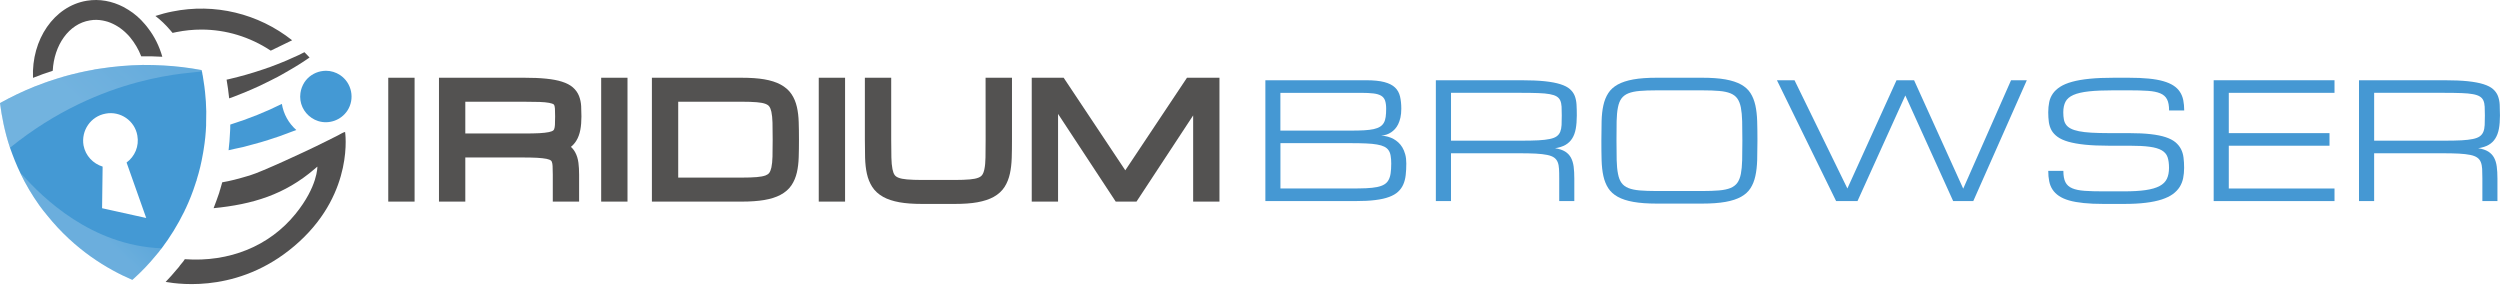
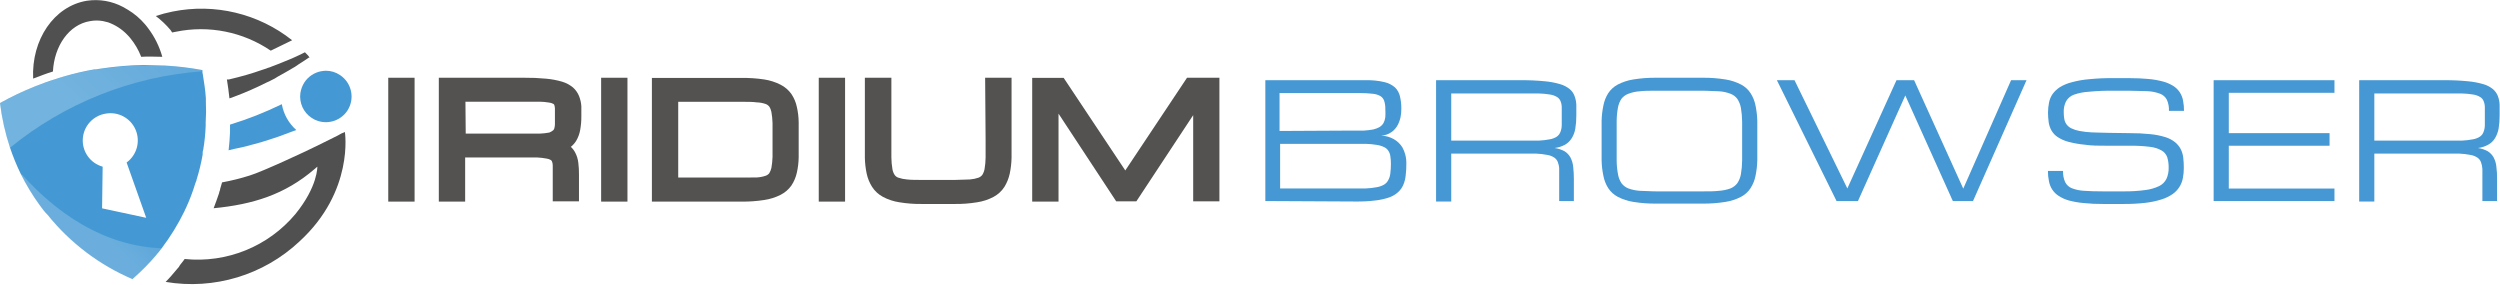
- <svg xmlns="http://www.w3.org/2000/svg" version="1.1" id="Ebene_1" x="0px" y="0px" width="264px" height="30px" viewBox="0 0 264 30" enable-background="new 0 0 264 30" xml:space="preserve">
+ <svg xmlns="http://www.w3.org/2000/svg" xmlns:xlink="http://www.w3.org/1999/xlink" id="Ebene_1" data-name="Ebene 1" viewBox="0 0 264 30">
+   <defs>
+     <style>.cls-1{fill:#535251;}.cls-2{fill:#4598d3;}.cls-3{fill:#515050;}.cls-4{fill:#4499d4;}.cls-5{opacity:0.21;fill:url(#linear-gradient);}.cls-5,.cls-6{isolation:isolate;}.cls-6{opacity:0.25;fill:url(#linear-gradient-2);}</style>
+     <linearGradient id="linear-gradient" x1="15.75" y1="16.13" x2="8.92" y2="8.85" gradientTransform="matrix(1, 0, 0, -1, 0, 32)" gradientUnits="userSpaceOnUse">
+       <stop offset="0" stop-color="#fdffff" stop-opacity="0" />
+       <stop offset="0.91" stop-color="#fdffff" stop-opacity="0.91" />
+       <stop offset="1" stop-color="#fdffff" />
+     </linearGradient>
+     <linearGradient id="linear-gradient-2" x1="31.65" y1="45.17" x2="8.95" y2="20.97" xlink:href="#linear-gradient" />
+   </defs>
  <g id="Text">
-     <g>
-       <path fill="#535251" d="M41,8.209h2.78v13.08H41V8.209z" />
-       <path fill="#535251" d="M61.15,10.151c-0.137-0.355-0.358-0.664-0.655-0.924c-0.289-0.25-0.667-0.448-1.16-0.604    c-0.441-0.142-0.998-0.248-1.655-0.315c-0.637-0.067-1.423-0.099-2.338-0.099h-8.986v13.08h2.78v-4.66h5.958    c0.642,0,1.181,0.01,1.619,0.033c0.412,0.023,0.75,0.061,1.008,0.113c0.264,0.057,0.382,0.121,0.43,0.156    c0.056,0.039,0.092,0.088,0.121,0.152c0.045,0.111,0.073,0.271,0.082,0.451c0.013,0.25,0.021,0.545,0.021,0.895v2.859h2.778V18.43    c0-0.457-0.022-0.871-0.07-1.236c-0.053-0.414-0.167-0.785-0.338-1.1c-0.12-0.223-0.272-0.419-0.457-0.584    c0.22-0.179,0.408-0.388,0.558-0.629c0.206-0.329,0.355-0.725,0.438-1.175c0.077-0.406,0.115-0.882,0.115-1.411    c0-0.395-0.01-0.76-0.028-1.087C61.349,10.827,61.274,10.471,61.15,10.151z M49.136,10.743h6.206c0.645,0,1.188,0.007,1.629,0.022    c0.41,0.014,0.753,0.047,1.01,0.094c0.289,0.055,0.412,0.115,0.451,0.14c0.046,0.03,0.076,0.061,0.095,0.103    c0.027,0.063,0.063,0.175,0.075,0.372c0.012,0.23,0.018,0.503,0.018,0.823c0,0.347-0.006,0.642-0.018,0.893    c-0.009,0.18-0.04,0.337-0.084,0.451c-0.026,0.065-0.065,0.115-0.121,0.155c-0.049,0.032-0.167,0.098-0.431,0.154    c-0.258,0.053-0.596,0.091-1.006,0.114c-0.438,0.022-0.977,0.033-1.618,0.033h-6.206V10.743z" />
-       <path fill="#535251" d="M63.484,8.209h2.78v13.08h-2.78V8.209z" />
-       <path fill="#535251" d="M84.152,11.296c-0.117-0.515-0.308-0.97-0.57-1.357c-0.275-0.411-0.667-0.751-1.161-1.017    c-0.461-0.247-1.041-0.431-1.722-0.547c-0.647-0.111-1.452-0.165-2.382-0.165h-9.476v13.08h9.476c0.93,0,1.734-0.058,2.382-0.168    c0.682-0.116,1.261-0.298,1.722-0.546c0.495-0.264,0.886-0.604,1.161-1.016c0.262-0.39,0.453-0.847,0.57-1.356    c0.109-0.479,0.175-1.019,0.192-1.604c0.019-0.556,0.027-1.171,0.027-1.849s-0.008-1.294-0.027-1.849    C84.327,12.314,84.261,11.774,84.152,11.296z M78.317,18.755h-6.698v-8.013h6.698c0.636,0,1.17,0.017,1.597,0.053    c0.386,0.03,0.699,0.089,0.931,0.177c0.175,0.067,0.301,0.153,0.381,0.263c0.099,0.13,0.18,0.329,0.233,0.574    c0.065,0.305,0.104,0.69,0.117,1.15c0.012,0.5,0.018,1.097,0.018,1.79c0,0.692-0.006,1.29-0.018,1.787    c-0.013,0.461-0.052,0.848-0.117,1.151c-0.054,0.246-0.134,0.443-0.233,0.576c-0.081,0.107-0.206,0.193-0.381,0.262    c-0.232,0.084-0.546,0.146-0.935,0.177C79.482,18.738,78.945,18.755,78.317,18.755z" />
-       <path fill="#535251" d="M86.46,8.209h2.779v13.08H86.46V8.209z" />
-       <path fill="#535251" d="M104.083,14.75c0,0.731-0.005,1.357-0.015,1.883c-0.009,0.487-0.045,0.896-0.113,1.219    c-0.053,0.27-0.135,0.483-0.238,0.623c-0.086,0.119-0.214,0.213-0.388,0.284c-0.227,0.093-0.534,0.154-0.915,0.187    c-0.43,0.037-0.965,0.058-1.595,0.058h-3.447c-0.632,0-1.169-0.021-1.596-0.058c-0.379-0.031-0.688-0.094-0.918-0.188    c-0.174-0.07-0.299-0.162-0.382-0.277c-0.101-0.142-0.181-0.355-0.232-0.625c-0.066-0.324-0.102-0.733-0.114-1.226    c-0.013-0.524-0.019-1.15-0.019-1.88V8.21h-2.78v6.54c0,0.7,0.007,1.34,0.022,1.916c0.019,0.613,0.08,1.173,0.188,1.665    c0.115,0.528,0.307,1,0.565,1.403c0.275,0.427,0.663,0.781,1.155,1.055c0.46,0.258,1.042,0.449,1.726,0.572    c0.651,0.117,1.453,0.174,2.387,0.174h3.447c0.935,0,1.738-0.057,2.389-0.174c0.686-0.125,1.265-0.314,1.726-0.572    c0.492-0.273,0.879-0.629,1.153-1.059c0.254-0.401,0.442-0.871,0.558-1.399c0.108-0.494,0.172-1.052,0.192-1.659    c0.019-0.581,0.026-1.221,0.026-1.922V8.21h-2.788L104.083,14.75z" />
-       <path fill="#535251" d="M125.345,8.209l-6.514,9.777l-6.509-9.777h-3.371v13.08h2.78v-9.26l6.089,9.26h2.195l5.982-9.1v9.1h2.778    V8.209H125.345z" />
-     </g>
-     <path fill="#4598D3" d="M133.623,21.234V8.474h10.641c0.799,0,1.441,0.066,1.928,0.196c0.486,0.129,0.863,0.321,1.123,0.572   c0.267,0.254,0.438,0.568,0.528,0.944c0.089,0.375,0.134,0.808,0.134,1.296c0,0.354-0.031,0.667-0.092,0.938   c-0.063,0.272-0.141,0.507-0.242,0.707c-0.1,0.2-0.213,0.366-0.34,0.503c-0.128,0.135-0.257,0.248-0.389,0.336   c-0.311,0.21-0.665,0.33-1.063,0.356c0.496,0.027,0.939,0.148,1.326,0.365c0.168,0.095,0.328,0.212,0.487,0.355   c0.155,0.14,0.298,0.313,0.422,0.521c0.126,0.209,0.228,0.455,0.304,0.732c0.08,0.281,0.116,0.604,0.116,0.969   c0,0.442-0.021,0.848-0.063,1.217s-0.125,0.701-0.254,0.992c-0.127,0.295-0.309,0.551-0.549,0.772   c-0.236,0.222-0.555,0.405-0.949,0.552c-0.396,0.148-0.879,0.258-1.455,0.328c-0.571,0.074-1.258,0.107-2.057,0.107h-9.559v0.002   H133.623z M142.652,13.792c0.541,0,1.01-0.011,1.399-0.033c0.396-0.021,0.729-0.064,1.009-0.124c0.274-0.063,0.5-0.146,0.672-0.255   c0.17-0.107,0.308-0.247,0.404-0.419c0.096-0.17,0.16-0.377,0.192-0.617c0.034-0.241,0.051-0.528,0.051-0.86   c0-0.354-0.041-0.643-0.116-0.864c-0.078-0.222-0.217-0.394-0.414-0.512c-0.201-0.119-0.472-0.2-0.813-0.241   c-0.341-0.041-0.777-0.063-1.31-0.063h-8.517v3.989L142.652,13.792L142.652,13.792z M142.652,19.904   c0.619,0,1.156-0.008,1.609-0.027s0.842-0.063,1.154-0.125c0.316-0.064,0.57-0.156,0.766-0.275   c0.194-0.119,0.346-0.273,0.451-0.473c0.108-0.197,0.184-0.438,0.221-0.72c0.039-0.281,0.061-0.622,0.061-1.021   c0-0.313-0.021-0.58-0.061-0.811c-0.037-0.23-0.11-0.426-0.221-0.583c-0.105-0.157-0.257-0.284-0.451-0.381   c-0.193-0.097-0.447-0.174-0.766-0.228c-0.313-0.057-0.701-0.094-1.154-0.112c-0.453-0.021-0.99-0.031-1.609-0.031h-7.438v4.784   h7.438V19.904z" />
-     <path fill="#4598D3" d="M166.25,21.234h-1.596V18.84c0-0.386-0.004-0.72-0.021-1c-0.015-0.277-0.06-0.52-0.141-0.717   c-0.083-0.2-0.208-0.361-0.379-0.482c-0.172-0.121-0.414-0.217-0.73-0.281c-0.314-0.066-0.717-0.111-1.199-0.139   c-0.484-0.023-1.082-0.037-1.791-0.037h-7.168v5.051h-1.599V8.474h9.031c0.976,0,1.794,0.036,2.464,0.104   c0.667,0.071,1.219,0.175,1.65,0.312c0.438,0.138,0.771,0.311,1.006,0.516c0.234,0.206,0.408,0.446,0.517,0.721   c0.106,0.278,0.169,0.589,0.188,0.932c0.021,0.343,0.029,0.723,0.029,1.137c0,0.532-0.039,1-0.111,1.4   c-0.074,0.402-0.197,0.744-0.379,1.027c-0.174,0.282-0.414,0.507-0.705,0.677c-0.293,0.167-0.662,0.287-1.104,0.353   c0.441,0.066,0.797,0.185,1.063,0.35c0.268,0.167,0.473,0.383,0.615,0.646c0.145,0.269,0.238,0.584,0.289,0.949   c0.045,0.364,0.068,0.779,0.068,1.244v2.393H166.25z M153.227,14.855h7.435c0.709,0,1.308-0.013,1.789-0.037   c0.485-0.027,0.885-0.072,1.2-0.139c0.316-0.065,0.563-0.159,0.73-0.281c0.172-0.121,0.299-0.284,0.381-0.483   c0.078-0.2,0.125-0.439,0.141-0.717c0.014-0.281,0.019-0.614,0.019-1.003c0-0.359-0.005-0.67-0.019-0.929   c-0.016-0.262-0.063-0.48-0.141-0.656c-0.082-0.179-0.207-0.319-0.381-0.424c-0.169-0.105-0.415-0.188-0.73-0.244   c-0.315-0.059-0.715-0.096-1.2-0.112c-0.481-0.017-1.08-0.027-1.789-0.027h-7.435V14.855z" />
-     <path fill="#4598D3" d="M179.747,8.209c0.976,0,1.797,0.058,2.464,0.177c0.667,0.121,1.217,0.3,1.648,0.54   c0.434,0.243,0.765,0.544,0.996,0.911c0.232,0.365,0.402,0.794,0.512,1.288c0.109,0.492,0.171,1.048,0.191,1.669   c0.019,0.621,0.028,1.307,0.028,2.061c0,0.752-0.011,1.439-0.028,2.06c-0.021,0.619-0.082,1.179-0.191,1.669   c-0.108,0.495-0.278,0.924-0.512,1.288c-0.231,0.364-0.563,0.669-0.996,0.909s-0.981,0.421-1.648,0.539   c-0.667,0.119-1.488,0.18-2.464,0.18h-4.802c-0.975,0-1.795-0.061-2.461-0.18c-0.67-0.118-1.219-0.299-1.651-0.539   c-0.431-0.24-0.767-0.545-1-0.909c-0.235-0.364-0.408-0.793-0.517-1.288c-0.108-0.49-0.168-1.05-0.187-1.669   c-0.019-0.621-0.024-1.308-0.024-2.06c0-0.754,0.01-1.439,0.024-2.061c0.017-0.621,0.076-1.177,0.187-1.669   c0.107-0.494,0.281-0.923,0.517-1.288c0.233-0.367,0.567-0.668,1-0.911c0.435-0.24,0.981-0.419,1.651-0.54   c0.666-0.119,1.486-0.177,2.461-0.177H179.747z M179.747,20.172c0.706,0,1.298-0.023,1.784-0.063   c0.484-0.041,0.885-0.125,1.201-0.252c0.313-0.127,0.559-0.313,0.729-0.549c0.172-0.238,0.296-0.555,0.375-0.947   c0.075-0.396,0.123-0.877,0.137-1.449c0.014-0.575,0.021-1.26,0.021-2.056c0-0.797-0.008-1.484-0.021-2.056   c-0.015-0.573-0.063-1.058-0.137-1.449c-0.079-0.394-0.203-0.71-0.375-0.948c-0.169-0.238-0.413-0.421-0.725-0.548   c-0.314-0.127-0.713-0.212-1.197-0.252c-0.484-0.043-1.082-0.063-1.792-0.063h-4.802c-0.707,0-1.305,0.02-1.789,0.063   c-0.484,0.041-0.885,0.125-1.199,0.252c-0.316,0.127-0.559,0.311-0.732,0.548c-0.173,0.237-0.297,0.554-0.373,0.948   c-0.078,0.392-0.123,0.876-0.136,1.449c-0.009,0.572-0.015,1.259-0.015,2.056c0,0.796,0.006,1.481,0.02,2.056   c0.014,0.572,0.061,1.055,0.141,1.449c0.074,0.395,0.197,0.709,0.367,0.947c0.17,0.236,0.412,0.422,0.729,0.549   c0.313,0.127,0.714,0.211,1.199,0.252c0.483,0.039,1.081,0.063,1.788,0.063H179.747z" />
-     <path fill="#4598D3" d="M200.273,8.474h1.854l5.189,11.448l5.051-11.448h1.664l-5.652,12.76h-2.125l-5.052-11.153l-5.05,11.153   h-2.258l-6.25-12.76h1.857l5.583,11.43L200.273,8.474z" />
-     <path fill="#4598D3" d="M224.861,14.059c0.877,0,1.625,0.036,2.25,0.108c0.627,0.07,1.156,0.178,1.584,0.319   c0.429,0.144,0.771,0.319,1.025,0.53c0.254,0.211,0.449,0.452,0.59,0.722c0.139,0.27,0.229,0.57,0.27,0.904   s0.063,0.696,0.063,1.086c0,0.387-0.035,0.748-0.102,1.086c-0.072,0.34-0.193,0.649-0.372,0.933   c-0.177,0.278-0.418,0.532-0.722,0.753c-0.305,0.221-0.692,0.406-1.164,0.563c-0.469,0.152-1.036,0.271-1.7,0.352   c-0.662,0.081-1.435,0.12-2.321,0.12h-2.123c-0.8,0-1.498-0.03-2.098-0.093c-0.598-0.061-1.111-0.151-1.544-0.275   c-0.431-0.125-0.789-0.284-1.071-0.477c-0.281-0.188-0.508-0.414-0.678-0.672c-0.17-0.256-0.287-0.551-0.352-0.881   c-0.068-0.328-0.101-0.691-0.101-1.092h1.597c0,0.508,0.069,0.902,0.215,1.189c0.144,0.289,0.381,0.504,0.715,0.646   c0.332,0.144,0.768,0.231,1.308,0.271c0.539,0.039,1.21,0.056,2.009,0.056h2.125c0.932,0,1.704-0.044,2.316-0.134   c0.615-0.09,1.104-0.231,1.473-0.428c0.364-0.194,0.622-0.449,0.772-0.766c0.147-0.314,0.223-0.699,0.223-1.15   s-0.049-0.826-0.151-1.129c-0.103-0.302-0.306-0.541-0.607-0.721c-0.303-0.177-0.729-0.307-1.273-0.379   c-0.55-0.077-1.266-0.113-2.15-0.113h-2.195c-0.975,0-1.807-0.038-2.504-0.108c-0.693-0.073-1.275-0.177-1.749-0.312   c-0.47-0.135-0.845-0.305-1.129-0.508c-0.282-0.202-0.498-0.433-0.644-0.692c-0.146-0.262-0.24-0.55-0.287-0.868   c-0.043-0.319-0.065-0.663-0.065-1.036c0-0.386,0.035-0.746,0.104-1.081c0.065-0.332,0.199-0.63,0.385-0.9   c0.188-0.268,0.445-0.507,0.771-0.717c0.33-0.21,0.748-0.388,1.261-0.528c0.515-0.143,1.129-0.25,1.85-0.32   c0.721-0.073,1.564-0.107,2.541-0.107h1.596c0.797,0,1.497,0.028,2.094,0.088c0.6,0.057,1.111,0.149,1.543,0.272   c0.434,0.124,0.795,0.281,1.076,0.464c0.287,0.187,0.516,0.408,0.684,0.667c0.17,0.257,0.287,0.549,0.354,0.876   c0.063,0.327,0.1,0.688,0.1,1.088h-1.597c0-0.5-0.069-0.891-0.216-1.172c-0.143-0.284-0.379-0.495-0.714-0.635   c-0.333-0.141-0.771-0.23-1.313-0.265c-0.543-0.038-1.215-0.055-2.011-0.055H223.2c-1.06,0-1.938,0.036-2.625,0.112   c-0.685,0.076-1.228,0.202-1.628,0.379c-0.396,0.176-0.676,0.414-0.83,0.713c-0.156,0.299-0.234,0.672-0.234,1.121   c0,0.278,0.021,0.524,0.061,0.74c0.035,0.216,0.117,0.406,0.236,0.568c0.117,0.165,0.286,0.301,0.502,0.412   c0.215,0.111,0.5,0.203,0.856,0.275c0.353,0.07,0.786,0.123,1.3,0.152c0.51,0.03,1.122,0.047,1.829,0.047L224.861,14.059   L224.861,14.059z" />
-     <path fill="#4598D3" d="M233.764,21.234V8.474h12.76v1.329h-11.164v4.256h10.635v1.329h-10.635v4.518h11.164v1.328H233.764   L233.764,21.234z" />
-     <path fill="#4598D3" d="M263.734,21.234h-1.596V18.84c0-0.386-0.008-0.72-0.021-1c-0.017-0.277-0.063-0.52-0.144-0.717   c-0.08-0.2-0.205-0.361-0.379-0.482c-0.172-0.121-0.414-0.217-0.729-0.281c-0.316-0.066-0.716-0.111-1.199-0.139   c-0.483-0.023-1.082-0.037-1.789-0.037h-7.168v5.051h-1.599V8.474h9.031c0.975,0,1.797,0.036,2.463,0.104   c0.666,0.071,1.219,0.175,1.652,0.312c0.436,0.138,0.77,0.311,1.004,0.516c0.235,0.206,0.409,0.446,0.518,0.721   c0.107,0.278,0.173,0.589,0.191,0.932c0.018,0.343,0.027,0.723,0.027,1.137c0,0.532-0.036,1-0.111,1.4   c-0.074,0.402-0.201,0.744-0.38,1.027c-0.176,0.282-0.409,0.507-0.706,0.677c-0.291,0.167-0.66,0.287-1.104,0.353   c0.443,0.066,0.796,0.185,1.063,0.35c0.266,0.167,0.471,0.383,0.614,0.646c0.146,0.269,0.239,0.584,0.287,0.949   c0.047,0.364,0.071,0.779,0.071,1.244v2.393H263.734z M250.71,14.855h7.433c0.709,0,1.305-0.013,1.793-0.037   c0.481-0.027,0.883-0.072,1.198-0.139c0.316-0.065,0.56-0.159,0.729-0.281c0.173-0.121,0.298-0.284,0.38-0.483   c0.081-0.2,0.126-0.439,0.14-0.717c0.014-0.281,0.02-0.614,0.02-1.003c0-0.359-0.006-0.67-0.02-0.929   c-0.014-0.262-0.06-0.48-0.14-0.656c-0.082-0.179-0.207-0.319-0.38-0.424c-0.17-0.105-0.413-0.188-0.729-0.244   c-0.315-0.059-0.717-0.096-1.198-0.112c-0.488-0.017-1.082-0.027-1.793-0.027h-7.433V14.855z" />
+     <path class="cls-1" d="M41,8.21h2.78V21.29H41Z" transform="translate(0 0)" />
+     <path class="cls-1" d="M61.15,10.15a2.46,2.46,0,0,0-.65-.92,3.33,3.33,0,0,0-1.16-.61,8.81,8.81,0,0,0-1.66-.31,22.17,22.17,0,0,0-2.34-.1h-9V21.29h2.78V16.63h6q1,0,1.62,0a7,7,0,0,1,1,.12,1.14,1.14,0,0,1,.43.15.35.35,0,0,1,.12.15,1.13,1.13,0,0,1,.08.45q0,.38,0,.9v2.86h2.77V18.43a9.33,9.33,0,0,0-.07-1.24,3,3,0,0,0-.34-1.1,2.11,2.11,0,0,0-.45-.58,2.59,2.59,0,0,0,.56-.63,3.39,3.39,0,0,0,.43-1.17,7.49,7.49,0,0,0,.12-1.41c0-.4,0-.77,0-1.09A3.57,3.57,0,0,0,61.15,10.15Zm-12,.59h6.2c.65,0,1.19,0,1.63,0a6.38,6.38,0,0,1,1,.09,1.15,1.15,0,0,1,.45.14.24.24,0,0,1,.1.1,1.31,1.31,0,0,1,.07.37c0,.23,0,.51,0,.83s0,.64,0,.89a1.66,1.66,0,0,1-.08.45.4.4,0,0,1-.12.16A1.5,1.5,0,0,1,58,14a7.39,7.39,0,0,1-1,.11c-.44,0-1,0-1.62,0h-6.2Z" transform="translate(0 0)" />
+     <path class="cls-1" d="M63.48,8.21h2.78V21.29H63.48Z" transform="translate(0 0)" />
+     <path class="cls-1" d="M84.15,11.3a3.88,3.88,0,0,0-.57-1.36,3.14,3.14,0,0,0-1.16-1,5.7,5.7,0,0,0-1.72-.55,14.67,14.67,0,0,0-2.38-.16H68.84V21.29h9.48a14.55,14.55,0,0,0,2.38-.17,5.71,5.71,0,0,0,1.72-.54,3.14,3.14,0,0,0,1.16-1,4,4,0,0,0,.57-1.36,7.8,7.8,0,0,0,.19-1.6c0-.56,0-1.17,0-1.85s0-1.29,0-1.85A7.63,7.63,0,0,0,84.15,11.3Zm-5.83,7.45h-6.7v-8h6.7c.63,0,1.17,0,1.59.06a3.16,3.16,0,0,1,.94.17.87.87,0,0,1,.38.27,1.53,1.53,0,0,1,.23.57A7.83,7.83,0,0,1,81.58,13c0,.5,0,1.1,0,1.79s0,1.29,0,1.79a8,8,0,0,1-.12,1.15,1.82,1.82,0,0,1-.23.57.83.83,0,0,1-.38.26,3.48,3.48,0,0,1-.94.18C79.48,18.74,78.94,18.75,78.32,18.75Z" transform="translate(0 0)" />
+     <path class="cls-1" d="M86.46,8.21h2.78V21.29H86.46Z" transform="translate(0 0)" />
+     <path class="cls-1" d="M104.08,14.75c0,.73,0,1.36,0,1.88a7.62,7.62,0,0,1-.11,1.22,1.74,1.74,0,0,1-.24.62.91.91,0,0,1-.39.29,3.58,3.58,0,0,1-.92.19c-.43,0-1,.05-1.59.05H97.37c-.63,0-1.17,0-1.59-.05a3.68,3.68,0,0,1-.92-.19.76.76,0,0,1-.38-.28,1.57,1.57,0,0,1-.24-.62,7.88,7.88,0,0,1-.11-1.23c0-.52,0-1.15,0-1.88V8.21H91.33v6.54c0,.7,0,1.34,0,1.92a9,9,0,0,0,.19,1.66,4.29,4.29,0,0,0,.57,1.4,3.1,3.1,0,0,0,1.15,1.06,5.41,5.41,0,0,0,1.73.57,13.42,13.42,0,0,0,2.38.18h3.45a13.46,13.46,0,0,0,2.39-.18,5.41,5.41,0,0,0,1.73-.57,3.1,3.1,0,0,0,1.15-1.06,4.51,4.51,0,0,0,.56-1.4,9,9,0,0,0,.19-1.66q0-.87,0-1.92V8.21h-2.79Z" transform="translate(0 0)" />
+     <path class="cls-1" d="M125.35,8.21,118.83,18l-6.51-9.78H109V21.29h2.78V12l6.09,9.26H120l6-9.1v9.1h2.77V8.21Z" transform="translate(0 0)" />
+     <path class="cls-2" d="M133.62,21.23V8.47h10.64a7.66,7.66,0,0,1,1.93.2,2.55,2.55,0,0,1,1.13.57,1.93,1.93,0,0,1,.52.95,5.48,5.48,0,0,1,.14,1.29,4.35,4.35,0,0,1-.09.94,3.66,3.66,0,0,1-.25.71,2.09,2.09,0,0,1-.34.5,1.76,1.76,0,0,1-.39.34,2,2,0,0,1-1.06.35,3,3,0,0,1,1.33.37,2.55,2.55,0,0,1,.91.87,3.36,3.36,0,0,1,.3.74,3.5,3.5,0,0,1,.12,1,9.12,9.12,0,0,1-.07,1.22,3.27,3.27,0,0,1-.25,1,2.22,2.22,0,0,1-.55.77,2.72,2.72,0,0,1-.95.56,7,7,0,0,1-1.45.32,15.41,15.41,0,0,1-2.06.11Zm9-7.44c.54,0,1,0,1.4,0a7.8,7.8,0,0,0,1-.12,2.34,2.34,0,0,0,.67-.26,1.27,1.27,0,0,0,.41-.42,1.81,1.81,0,0,0,.19-.62,6.87,6.87,0,0,0,0-.86,2.58,2.58,0,0,0-.12-.86.94.94,0,0,0-.41-.51,2,2,0,0,0-.81-.24,11.47,11.47,0,0,0-1.31-.07h-8.52v4Zm0,6.11c.62,0,1.16,0,1.61,0a8,8,0,0,0,1.15-.13,2.23,2.23,0,0,0,.77-.27,1.15,1.15,0,0,0,.45-.48,1.8,1.8,0,0,0,.22-.72,7.36,7.36,0,0,0,.06-1,4.79,4.79,0,0,0-.06-.81,1.3,1.3,0,0,0-.22-.58,1,1,0,0,0-.45-.38,2.52,2.52,0,0,0-.77-.23,8.32,8.32,0,0,0-1.15-.11c-.45,0-1,0-1.61,0h-7.44V19.9Z" transform="translate(0 0)" />
+     <path class="cls-2" d="M166.25,21.23h-1.6V18.84c0-.39,0-.72,0-1a2.14,2.14,0,0,0-.14-.72,1.06,1.06,0,0,0-.38-.48,1.85,1.85,0,0,0-.73-.28,8,8,0,0,0-1.2-.14c-.48,0-1.08,0-1.79,0h-7.16v5.06h-1.6V8.47h9a24.07,24.07,0,0,1,2.46.11,8.25,8.25,0,0,1,1.65.31,2.8,2.8,0,0,1,1,.52,1.73,1.73,0,0,1,.51.72,3,3,0,0,1,.19.93q0,.51,0,1.14a8.2,8.2,0,0,1-.11,1.4,2.74,2.74,0,0,1-.38,1,2,2,0,0,1-.7.68,3.09,3.09,0,0,1-1.11.35,3.05,3.05,0,0,1,1.07.35,1.8,1.8,0,0,1,.61.65,2.65,2.65,0,0,1,.29,1,11.25,11.25,0,0,1,.07,1.24v2.39Zm-13-6.38h7.43c.71,0,1.31,0,1.79,0a8,8,0,0,0,1.2-.14,2,2,0,0,0,.73-.28,1.09,1.09,0,0,0,.38-.49,2,2,0,0,0,.14-.71c0-.28,0-.62,0-1s0-.67,0-.92a1.75,1.75,0,0,0-.14-.66.91.91,0,0,0-.38-.42,2.06,2.06,0,0,0-.73-.25,8.51,8.51,0,0,0-1.2-.11c-.48,0-1.08,0-1.79,0h-7.43Z" transform="translate(0 0)" />
+     <path class="cls-2" d="M179.75,8.21a14.24,14.24,0,0,1,2.46.18,5.32,5.32,0,0,1,1.65.54,2.65,2.65,0,0,1,1,.91,3.75,3.75,0,0,1,.52,1.29,8.92,8.92,0,0,1,.19,1.66c0,.62,0,1.31,0,2.06s0,1.44,0,2.06a9,9,0,0,1-.19,1.67,3.75,3.75,0,0,1-.52,1.29,2.65,2.65,0,0,1-1,.91,5.32,5.32,0,0,1-1.65.54,14.24,14.24,0,0,1-2.46.18h-4.81a14.24,14.24,0,0,1-2.46-.18,5.32,5.32,0,0,1-1.65-.54,2.76,2.76,0,0,1-1-.91,3.75,3.75,0,0,1-.51-1.29,9,9,0,0,1-.19-1.67c0-.62,0-1.3,0-2.06s0-1.43,0-2.06a8.92,8.92,0,0,1,.19-1.66,3.75,3.75,0,0,1,.51-1.29,2.76,2.76,0,0,1,1-.91,5.42,5.42,0,0,1,1.65-.54,14.24,14.24,0,0,1,2.46-.18Zm0,12c.7,0,1.29,0,1.78-.06a4.42,4.42,0,0,0,1.2-.25,1.72,1.72,0,0,0,.73-.55,2.52,2.52,0,0,0,.38-.95,9.26,9.26,0,0,0,.13-1.45c0-.57,0-1.26,0-2.05s0-1.49,0-2.06a9.26,9.26,0,0,0-.13-1.45,2.52,2.52,0,0,0-.38-.95,1.6,1.6,0,0,0-.72-.54,4.12,4.12,0,0,0-1.2-.26c-.49,0-1.08-.06-1.79-.06h-4.81c-.7,0-1.3,0-1.78.06a4,4,0,0,0-1.2.26,1.66,1.66,0,0,0-.74.54,2.52,2.52,0,0,0-.37.95,8.19,8.19,0,0,0-.13,1.45c0,.57,0,1.26,0,2.06s0,1.48,0,2.05a8.09,8.09,0,0,0,.14,1.45,2.45,2.45,0,0,0,.37.95,1.66,1.66,0,0,0,.73.55,4.33,4.33,0,0,0,1.2.25c.48,0,1.08.06,1.78.06Z" transform="translate(0 0)" />
+     <path class="cls-2" d="M200.27,8.47h1.86l5.19,11.45,5.05-11.45H214l-5.65,12.76h-2.13L201.2,10.08l-5,11.15h-2.26L187.64,8.47h1.86l5.58,11.43Z" transform="translate(0 0)" />
+     <path class="cls-2" d="M224.86,14.06a20.34,20.34,0,0,1,2.25.11,7.81,7.81,0,0,1,1.58.32,3.1,3.1,0,0,1,1,.53,2.37,2.37,0,0,1,.59.72,2.62,2.62,0,0,1,.27.9,9.3,9.3,0,0,1,.06,1.09,5.29,5.29,0,0,1-.1,1.08,2.64,2.64,0,0,1-1.09,1.69,4.25,4.25,0,0,1-1.17.56,9.12,9.12,0,0,1-1.7.36,19.52,19.52,0,0,1-2.32.12h-2.12a18.47,18.47,0,0,1-2.1-.1,9.18,9.18,0,0,1-1.54-.27,4,4,0,0,1-1.07-.48,2.29,2.29,0,0,1-.68-.67,2.36,2.36,0,0,1-.35-.88,5.22,5.22,0,0,1-.11-1.09h1.6a2.56,2.56,0,0,0,.22,1.18,1.34,1.34,0,0,0,.71.65,4.23,4.23,0,0,0,1.31.27q.81.06,2,.06h2.12a16.25,16.25,0,0,0,2.32-.14,4.79,4.79,0,0,0,1.47-.42,1.69,1.69,0,0,0,.77-.77,2.65,2.65,0,0,0,.23-1.15,3.64,3.64,0,0,0-.15-1.13,1.37,1.37,0,0,0-.61-.72A3.35,3.35,0,0,0,227,15.5a15.78,15.78,0,0,0-2.15-.11h-2.2c-1,0-1.81,0-2.5-.11a10.74,10.74,0,0,1-1.75-.31,3.85,3.85,0,0,1-1.13-.51,2.08,2.08,0,0,1-.64-.69,2.48,2.48,0,0,1-.29-.87,8.24,8.24,0,0,1-.07-1,5.34,5.34,0,0,1,.11-1.08,2.4,2.4,0,0,1,.38-.9,3,3,0,0,1,.77-.72,4.59,4.59,0,0,1,1.27-.52,10.06,10.06,0,0,1,1.85-.32,23.51,23.51,0,0,1,2.54-.11h1.59q1.2,0,2.1.09a9.18,9.18,0,0,1,1.54.27,4,4,0,0,1,1.07.46,2.33,2.33,0,0,1,.69.67,2.36,2.36,0,0,1,.35.88,5.19,5.19,0,0,1,.1,1.09h-1.59a2.56,2.56,0,0,0-.22-1.18,1.34,1.34,0,0,0-.71-.63,4.3,4.3,0,0,0-1.32-.27c-.54,0-1.21-.05-2-.05h-1.6a24,24,0,0,0-2.63.11A5.68,5.68,0,0,0,219,10a1.56,1.56,0,0,0-.83.71,2.35,2.35,0,0,0-.24,1.12,4,4,0,0,0,.06.74,1.33,1.33,0,0,0,.24.57,1.36,1.36,0,0,0,.5.41,3.33,3.33,0,0,0,.86.28,9.56,9.56,0,0,0,1.3.15c.51,0,1.12.05,1.83.05Z" transform="translate(0 0)" />
+     <path class="cls-2" d="M233.76,21.23V8.47h12.76V9.8H235.36v4.26H246v1.33H235.36v4.52h11.16v1.32Z" transform="translate(0 0)" />
+     <path class="cls-2" d="M263.73,21.23h-1.59V18.84c0-.39,0-.72,0-1a2.41,2.41,0,0,0-.15-.72,1,1,0,0,0-.38-.48,1.85,1.85,0,0,0-.73-.28,8,8,0,0,0-1.19-.14c-.49,0-1.09,0-1.79,0h-7.17v5.06h-1.6V8.47h9a23.79,23.79,0,0,1,2.46.11,8.51,8.51,0,0,1,1.66.31,2.75,2.75,0,0,1,1,.52,1.85,1.85,0,0,1,.52.72,3,3,0,0,1,.19.93q0,.51,0,1.14a8.2,8.2,0,0,1-.11,1.4,3.14,3.14,0,0,1-.38,1,2,2,0,0,1-.71.68,3,3,0,0,1-1.1.35,3,3,0,0,1,1.06.35,1.8,1.8,0,0,1,.61.65,2.65,2.65,0,0,1,.29,1,9.23,9.23,0,0,1,.07,1.24v2.39Zm-13-6.38h7.43q1.07,0,1.8,0a8,8,0,0,0,1.19-.14,2,2,0,0,0,.73-.28,1,1,0,0,0,.38-.49,2,2,0,0,0,.14-.71c0-.28,0-.62,0-1s0-.67,0-.92a1.75,1.75,0,0,0-.14-.66.86.86,0,0,0-.38-.42,2.06,2.06,0,0,0-.73-.25,8.5,8.5,0,0,0-1.19-.11q-.74,0-1.8,0h-7.43Z" transform="translate(0 0)" />
  </g>
  <g id="Small">
-     <path fill="#515050" d="M32.689,6.082c-0.014,0.001-0.021,0.014-0.025,0.015l-0.077,0.045c-0.094,0.059-0.186,0.13-0.279,0.19   c-0.131,0.087-0.254,0.174-0.378,0.249c-0.14,0.087-0.267,0.173-0.407,0.26c-0.092,0.06-0.197,0.119-0.293,0.178l-0.092,0.059   c-0.121,0.074-0.25,0.147-0.377,0.221c-0.174,0.103-0.35,0.205-0.528,0.307c-0.167,0.088-0.323,0.188-0.486,0.278   c-0.134,0.074-0.278,0.159-0.424,0.233c-0.117,0.059-0.236,0.119-0.351,0.178c-0.114,0.058-0.229,0.116-0.343,0.175   c-0.151,0.085-0.306,0.162-0.474,0.235c-1.003,0.511-2.139,0.995-3.457,1.503c-0.174,0.062-0.341,0.121-0.497,0.179   c-0.067-0.703-0.173-1.361-0.271-1.962l-0.007-0.013c0.072-0.015,0.136-0.03,0.218-0.045c1.312-0.308,2.437-0.63,3.463-0.98   c0.168-0.045,0.317-0.103,0.465-0.15c0.119-0.044,0.239-0.099,0.376-0.131c0.093-0.042,0.189-0.072,0.293-0.114   c0.165-0.059,0.341-0.119,0.504-0.191c0.182-0.074,0.371-0.147,0.55-0.22l0.042-0.016c0.284-0.116,0.616-0.249,0.943-0.408   c0.246-0.104,0.483-0.22,0.727-0.324c0.14-0.072,0.28-0.132,0.41-0.205c0.079-0.031,0.162-0.074,0.234-0.117   c0.117,0.117,0.228,0.234,0.342,0.352C32.548,5.935,32.615,6.008,32.689,6.082z" />
-     <path fill="#515050" d="M31.621,25.505c-5.931,5.451-12.551,4.539-14.13,4.265c0.406-0.412,0.794-0.865,1.203-1.35   c0.06-0.076,0.123-0.148,0.196-0.225c0.038-0.057,0.093-0.119,0.127-0.178c0.115-0.143,0.231-0.281,0.346-0.422   c0.058-0.074,0.095-0.146,0.152-0.225c4.699,0.34,8.928-1.377,11.683-4.771c2.379-2.928,2.315-5.004,2.315-5.004l-0.294,0.25   c-3.153,2.709-6.534,3.734-10.664,4.139c0.207-0.521,0.394-1.053,0.588-1.609c0.031-0.115,0.062-0.223,0.094-0.339   c0.021-0.021,0.023-0.042,0.025-0.063v-0.002c0.067-0.24,0.146-0.477,0.205-0.719c0.847-0.143,1.614-0.341,2.898-0.723   c1.319-0.393,5.975-2.577,7.001-3.078c0.525-0.256,1.042-0.509,1.559-0.771c0.258-0.131,0.521-0.262,0.783-0.394   c0.228-0.115,0.493-0.296,0.733-0.354C36.444,13.933,37.417,20.188,31.621,25.505z" />
-     <path fill="#4499D4" d="M31.29,13.729c-0.174,0.07-0.35,0.131-0.521,0.192c-0.232,0.085-0.469,0.173-0.703,0.262   c-0.362,0.146-0.747,0.275-1.122,0.393c-0.208,0.062-0.413,0.132-0.618,0.204c-0.521,0.177-1.05,0.314-1.569,0.455l-1.094,0.294   l-0.908,0.195c-0.203,0.049-0.409,0.098-0.617,0.142c0.083-0.655,0.123-1.289,0.152-1.905c0.005-0.13,0.022-0.251,0.021-0.381   c0.002-0.145,0.005-0.28,0.005-0.424c1.955-0.616,3.777-1.349,5.448-2.185C29.941,12.044,30.476,13.011,31.29,13.729z" />
-     <path fill="#4499D4" d="M36.676,11.693c-0.672,1.005-1.933,1.45-3.075,1.092c-0.247-0.081-0.476-0.186-0.686-0.331   c-0.874-0.585-1.334-1.584-1.19-2.623c0.055-0.411,0.203-0.792,0.423-1.142c0.4-0.601,1.015-1.012,1.725-1.158   c0.185-0.032,0.371-0.058,0.548-0.058c0.527,0,1.046,0.16,1.493,0.454C37.157,8.762,37.499,10.447,36.676,11.693z" />
-     <path fill="#4499D4" d="M21.739,10.724c-0.003-0.118-0.021-0.237-0.029-0.352C21.65,9.51,21.534,8.718,21.413,8   c-0.026-0.116-0.052-0.22-0.059-0.326c-0.023-0.054-0.025-0.098-0.029-0.142c-0.023-0.044-0.026-0.089-0.029-0.132   c-1.342-0.249-2.664-0.41-4.005-0.484c-0.738-0.044-1.474-0.059-2.23-0.057c-1.52,0.027-3.023,0.157-4.545,0.394   c-0.173,0.027-0.322,0.045-0.494,0.074C9.963,7.342,9.905,7.355,9.846,7.369c-1.03,0.179-2.08,0.425-3.08,0.707   c-0.231,0.071-0.44,0.13-0.671,0.203C5.978,8.309,5.858,8.352,5.74,8.395c-0.729,0.222-1.407,0.481-2.108,0.75   C2.4,9.643,1.173,10.227,0,10.884c0.173,1.337,0.47,2.961,1.056,4.716c0.318,0.897,0.674,1.828,1.142,2.776   c0,0.007,0,0.011,0,0.013c0.528,1.09,1.173,2.195,1.964,3.303c0.263,0.358,0.527,0.711,0.815,1.045c2.932,3.656,6.39,5.701,9,6.816   c0.026-0.021,0.053-0.037,0.058-0.056c0.056-0.042,0.093-0.084,0.145-0.126c0.729-0.659,1.493-1.439,2.256-2.368   c0.059-0.071,0.118-0.14,0.176-0.212c0.055-0.057,0.088-0.115,0.144-0.169c0.092-0.134,0.207-0.269,0.319-0.403   c0.853-1.13,1.675-2.432,2.403-3.921c0.037-0.104,0.093-0.209,0.149-0.315c0.38-0.816,0.731-1.693,1.027-2.629   c0.03-0.104,0.061-0.207,0.112-0.317c0.003-0.021,0.005-0.036,0.006-0.056v-0.006c0.289-0.912,0.496-1.805,0.644-2.67   c0.007-0.048,0.027-0.101,0.029-0.148c0.027-0.117,0.037-0.233,0.058-0.354c0.145-0.875,0.229-1.725,0.262-2.542   c0.001-0.118,0.003-0.236,0.002-0.355C21.798,12.135,21.787,11.413,21.739,10.724z M10.78,21.988l0.057-4.395   c-0.996-0.308-1.812-1.143-2.016-2.241c-0.268-1.567,0.76-3.075,2.339-3.355c1.556-0.291,3.074,0.749,3.344,2.316   c0.205,1.126-0.266,2.211-1.138,2.849l2.074,5.858L10.78,21.988z" />
-     <path fill="#515050" d="M30.85,4.252l-2.258,1.097c-2.22-1.464-4.743-2.226-7.321-2.226c-0.879,0-1.761,0.088-2.64,0.265   c-0.143,0.029-0.283,0.058-0.407,0.087c-0.087-0.104-0.175-0.207-0.264-0.31c-0.47-0.555-0.995-1.052-1.549-1.479   c0.583-0.19,1.169-0.35,1.781-0.468C22.666,0.311,27.269,1.422,30.85,4.252z M17.141,5.994c-0.734-0.044-1.472-0.059-2.227-0.045   c-0.293-0.76-0.702-1.435-1.173-2.005c-0.091-0.119-0.207-0.236-0.323-0.353c-0.588-0.601-1.287-1.04-2.02-1.288   c-0.175-0.058-0.351-0.09-0.527-0.132c-0.44-0.088-0.909-0.102-1.376-0.017C7.267,2.509,5.71,4.762,5.569,7.473   C4.864,7.694,4.163,7.956,3.485,8.222C3.312,4.177,5.71,0.647,9.169,0.077c1.348-0.22,2.67,0.042,3.87,0.659   c0.176,0.101,0.352,0.203,0.526,0.307c0.642,0.397,1.229,0.909,1.732,1.509c0.12,0.146,0.255,0.292,0.352,0.44   C16.314,3.855,16.818,4.867,17.141,5.994z" />
-     <linearGradient id="SVGID_1_" gradientUnits="userSpaceOnUse" x1="15.749" y1="15.871" x2="8.924" y2="23.151">
-       <stop offset="0" style="stop-color:#FDFFFF;stop-opacity:0" />
-       <stop offset="0.91" style="stop-color:#FDFFFF;stop-opacity:0.91" />
-       <stop offset="1" style="stop-color:#FDFFFF" />
-     </linearGradient>
-     <path opacity="0.21" fill="url(#SVGID_1_)" enable-background="new    " d="M17.076,26.221c-0.113,0.135-0.228,0.271-0.319,0.402   c-0.055,0.055-0.089,0.113-0.144,0.169c-0.058,0.073-0.118,0.14-0.176,0.212c-0.763,0.928-1.527,1.712-2.257,2.368   c-0.056,0.042-0.089,0.084-0.145,0.126c-0.005,0.02-0.031,0.036-0.058,0.055c-2.609-1.113-6.068-3.16-9-6.814   c-0.288-0.336-0.553-0.688-0.815-1.047c-0.791-1.105-1.436-2.211-1.964-3.303c0.027,0,0.054,0.008,0.059,0.008   c0.028,0.004,0.055,0.006,0.06,0.016C4.485,20.855,9.64,25.938,17.076,26.221z" />
-     <linearGradient id="SVGID_2_" gradientUnits="userSpaceOnUse" x1="31.647" y1="-13.174" x2="8.954" y2="11.032">
-       <stop offset="0" style="stop-color:#FDFFFF;stop-opacity:0" />
-       <stop offset="0.91" style="stop-color:#FDFFFF;stop-opacity:0.91" />
-       <stop offset="1" style="stop-color:#FDFFFF" />
-     </linearGradient>
-     <path opacity="0.25" fill="url(#SVGID_2_)" enable-background="new    " d="M21.325,7.533C20.538,7.752,10.839,7.68,1.056,15.602   C0.47,13.845,0.149,12.221,0,10.884c1.173-0.657,2.4-1.242,3.632-1.74c0.701-0.269,1.38-0.528,2.108-0.75   c0.118-0.042,0.237-0.085,0.355-0.116c0.231-0.073,0.439-0.133,0.671-0.203c1-0.283,2.049-0.528,3.08-0.708   c0.059-0.013,0.118-0.026,0.176-0.04c0.172-0.029,0.322-0.047,0.494-0.074c1.521-0.237,3.025-0.368,4.545-0.395   c0.756-0.002,1.492,0.013,2.23,0.057c1.341,0.074,2.663,0.235,4.005,0.484C21.299,7.444,21.301,7.488,21.325,7.533z" />
+     <path class="cls-3" d="M32.69,6.08s0,0,0,0l-.07,0-.28.19-.38.25-.41.26L31.23,7l-.09.06-.38.22-.53.31-.48.27-.43.24L29,8.3l-.34.17a3.54,3.54,0,0,1-.48.23,34.3,34.3,0,0,1-3.45,1.51l-.5.18c-.07-.71-.17-1.36-.27-2v0l.22,0c1.31-.31,2.44-.63,3.46-1l.47-.15a2.32,2.32,0,0,1,.37-.13,2.68,2.68,0,0,1,.3-.12l.5-.19.55-.22h0c.29-.12.62-.25,1-.41l.72-.33.41-.2.24-.12.34.35Z" transform="translate(0 0)" />
+     <path class="cls-3" d="M31.62,25.5a16.62,16.62,0,0,1-14.13,4.27c.41-.41.8-.87,1.2-1.35.06-.08.13-.15.2-.23L19,28c.11-.15.23-.28.34-.43s.1-.14.16-.22A13.46,13.46,0,0,0,31.2,22.6c2.38-2.93,2.31-5,2.31-5l-.29.25c-3.15,2.71-6.53,3.74-10.66,4.14.2-.52.39-1.05.58-1.61,0-.11.07-.22.1-.33a.11.11,0,0,0,0-.07h0c.07-.24.15-.48.21-.72a23.56,23.56,0,0,0,2.9-.72c1.31-.39,6-2.58,7-3.08l1.56-.77.78-.39a3.8,3.8,0,0,1,.73-.36S37.42,20.19,31.62,25.5Z" transform="translate(0 0)" />
+     <path class="cls-4" d="M31.29,13.73l-.52.19-.7.26c-.37.15-.75.28-1.13.4l-.61.2c-.52.18-1,.31-1.57.46l-1.1.29-.9.19-.62.15c.08-.66.12-1.29.15-1.91,0-.13,0-.25,0-.38s0-.28,0-.42A37.18,37.18,0,0,0,29.76,11,4.74,4.74,0,0,0,31.29,13.73Z" transform="translate(0 0)" />
+     <path class="cls-4" d="M36.68,11.69a2.73,2.73,0,0,1-3.08,1.09,2.44,2.44,0,0,1-.69-.33,2.7,2.7,0,0,1-1.19-2.62,2.93,2.93,0,0,1,.43-1.14,2.73,2.73,0,0,1,1.72-1.16,3.55,3.55,0,0,1,.55-.06,2.65,2.65,0,0,1,1.49.46A2.72,2.72,0,0,1,36.68,11.69Z" transform="translate(0 0)" />
+     <path class="cls-4" d="M21.74,10.72c0-.11,0-.23,0-.35-.06-.86-.18-1.65-.3-2.37,0-.12-.05-.22-.06-.33a.34.34,0,0,1,0-.14.21.21,0,0,1,0-.13,30.66,30.66,0,0,0-4-.48c-.74,0-1.47-.06-2.23-.06a34.77,34.77,0,0,0-4.54.39l-.5.08-.17,0a29.25,29.25,0,0,0-3.08.71l-.68.2-.35.12c-.73.22-1.41.48-2.11.75A31.69,31.69,0,0,0,0,10.88,24.46,24.46,0,0,0,1.06,15.6,23.32,23.32,0,0,0,2.2,18.38h0a23,23,0,0,0,2,3.3c.26.36.53.71.82,1a23.2,23.2,0,0,0,9,6.81s0,0,0-.05l.15-.13A22.68,22.68,0,0,0,16.44,27l.17-.21.15-.17c.09-.13.2-.27.31-.4a23.6,23.6,0,0,0,2.41-3.92,1.54,1.54,0,0,1,.15-.32,20.27,20.27,0,0,0,1-2.63,2.45,2.45,0,0,1,.12-.31V19h0a20.67,20.67,0,0,0,.65-2.67s0-.11,0-.15,0-.24.06-.36a19,19,0,0,0,.26-2.54c0-.12,0-.24,0-.35A19.72,19.72,0,0,0,21.74,10.72ZM10.78,22l.06-4.4A2.87,2.87,0,0,1,11.16,12a2.88,2.88,0,0,1,2.21,5.16L15.44,23Z" transform="translate(0 0)" />
+     <path class="cls-3" d="M30.85,4.25l-2.26,1.1a13.11,13.11,0,0,0-10-2l-.41.08L18,3.16a9.76,9.76,0,0,0-1.55-1.47,15,15,0,0,1,1.78-.47A15.41,15.41,0,0,1,30.85,4.25ZM17.14,6c-.73,0-1.47-.06-2.23,0a7.22,7.22,0,0,0-1.17-2c-.09-.12-.21-.23-.32-.35a5.24,5.24,0,0,0-2-1.29,5.11,5.11,0,0,0-.53-.13,3.76,3.76,0,0,0-1.38,0c-2.22.36-3.78,2.61-3.92,5.32-.71.22-1.41.49-2.09.75C3.31,4.18,5.71.65,9.17.08A6.18,6.18,0,0,1,13,.74l.52.3A7.33,7.33,0,0,1,15.3,2.55c.12.15.25.29.35.44A9.07,9.07,0,0,1,17.14,6Z" transform="translate(0 0)" />
+     <path class="cls-5" d="M17.08,26.22a5.09,5.09,0,0,0-.32.4c-.06.06-.09.12-.15.17a1.73,1.73,0,0,1-.17.21,21.73,21.73,0,0,1-2.26,2.37c-.06,0-.09.09-.15.13s0,0,0,.05a23.2,23.2,0,0,1-9-6.81c-.29-.34-.56-.69-.82-1a22.5,22.5,0,0,1-2-3.3h.12C4.49,20.85,9.64,25.94,17.08,26.22Z" transform="translate(0 0)" />
+     <path class="cls-6" d="M21.33,7.53A36.26,36.26,0,0,0,1.06,15.6,22.91,22.91,0,0,1,0,10.88,33.54,33.54,0,0,1,3.63,9.14c.7-.26,1.38-.52,2.11-.75l.35-.11.68-.21a31.28,31.28,0,0,1,3.08-.7l.17,0,.5-.08a33.12,33.12,0,0,1,4.54-.39c.76,0,1.49,0,2.23,0a32.5,32.5,0,0,1,4,.49A.21.21,0,0,0,21.33,7.53Z" transform="translate(0 0)" />
  </g>
</svg>
